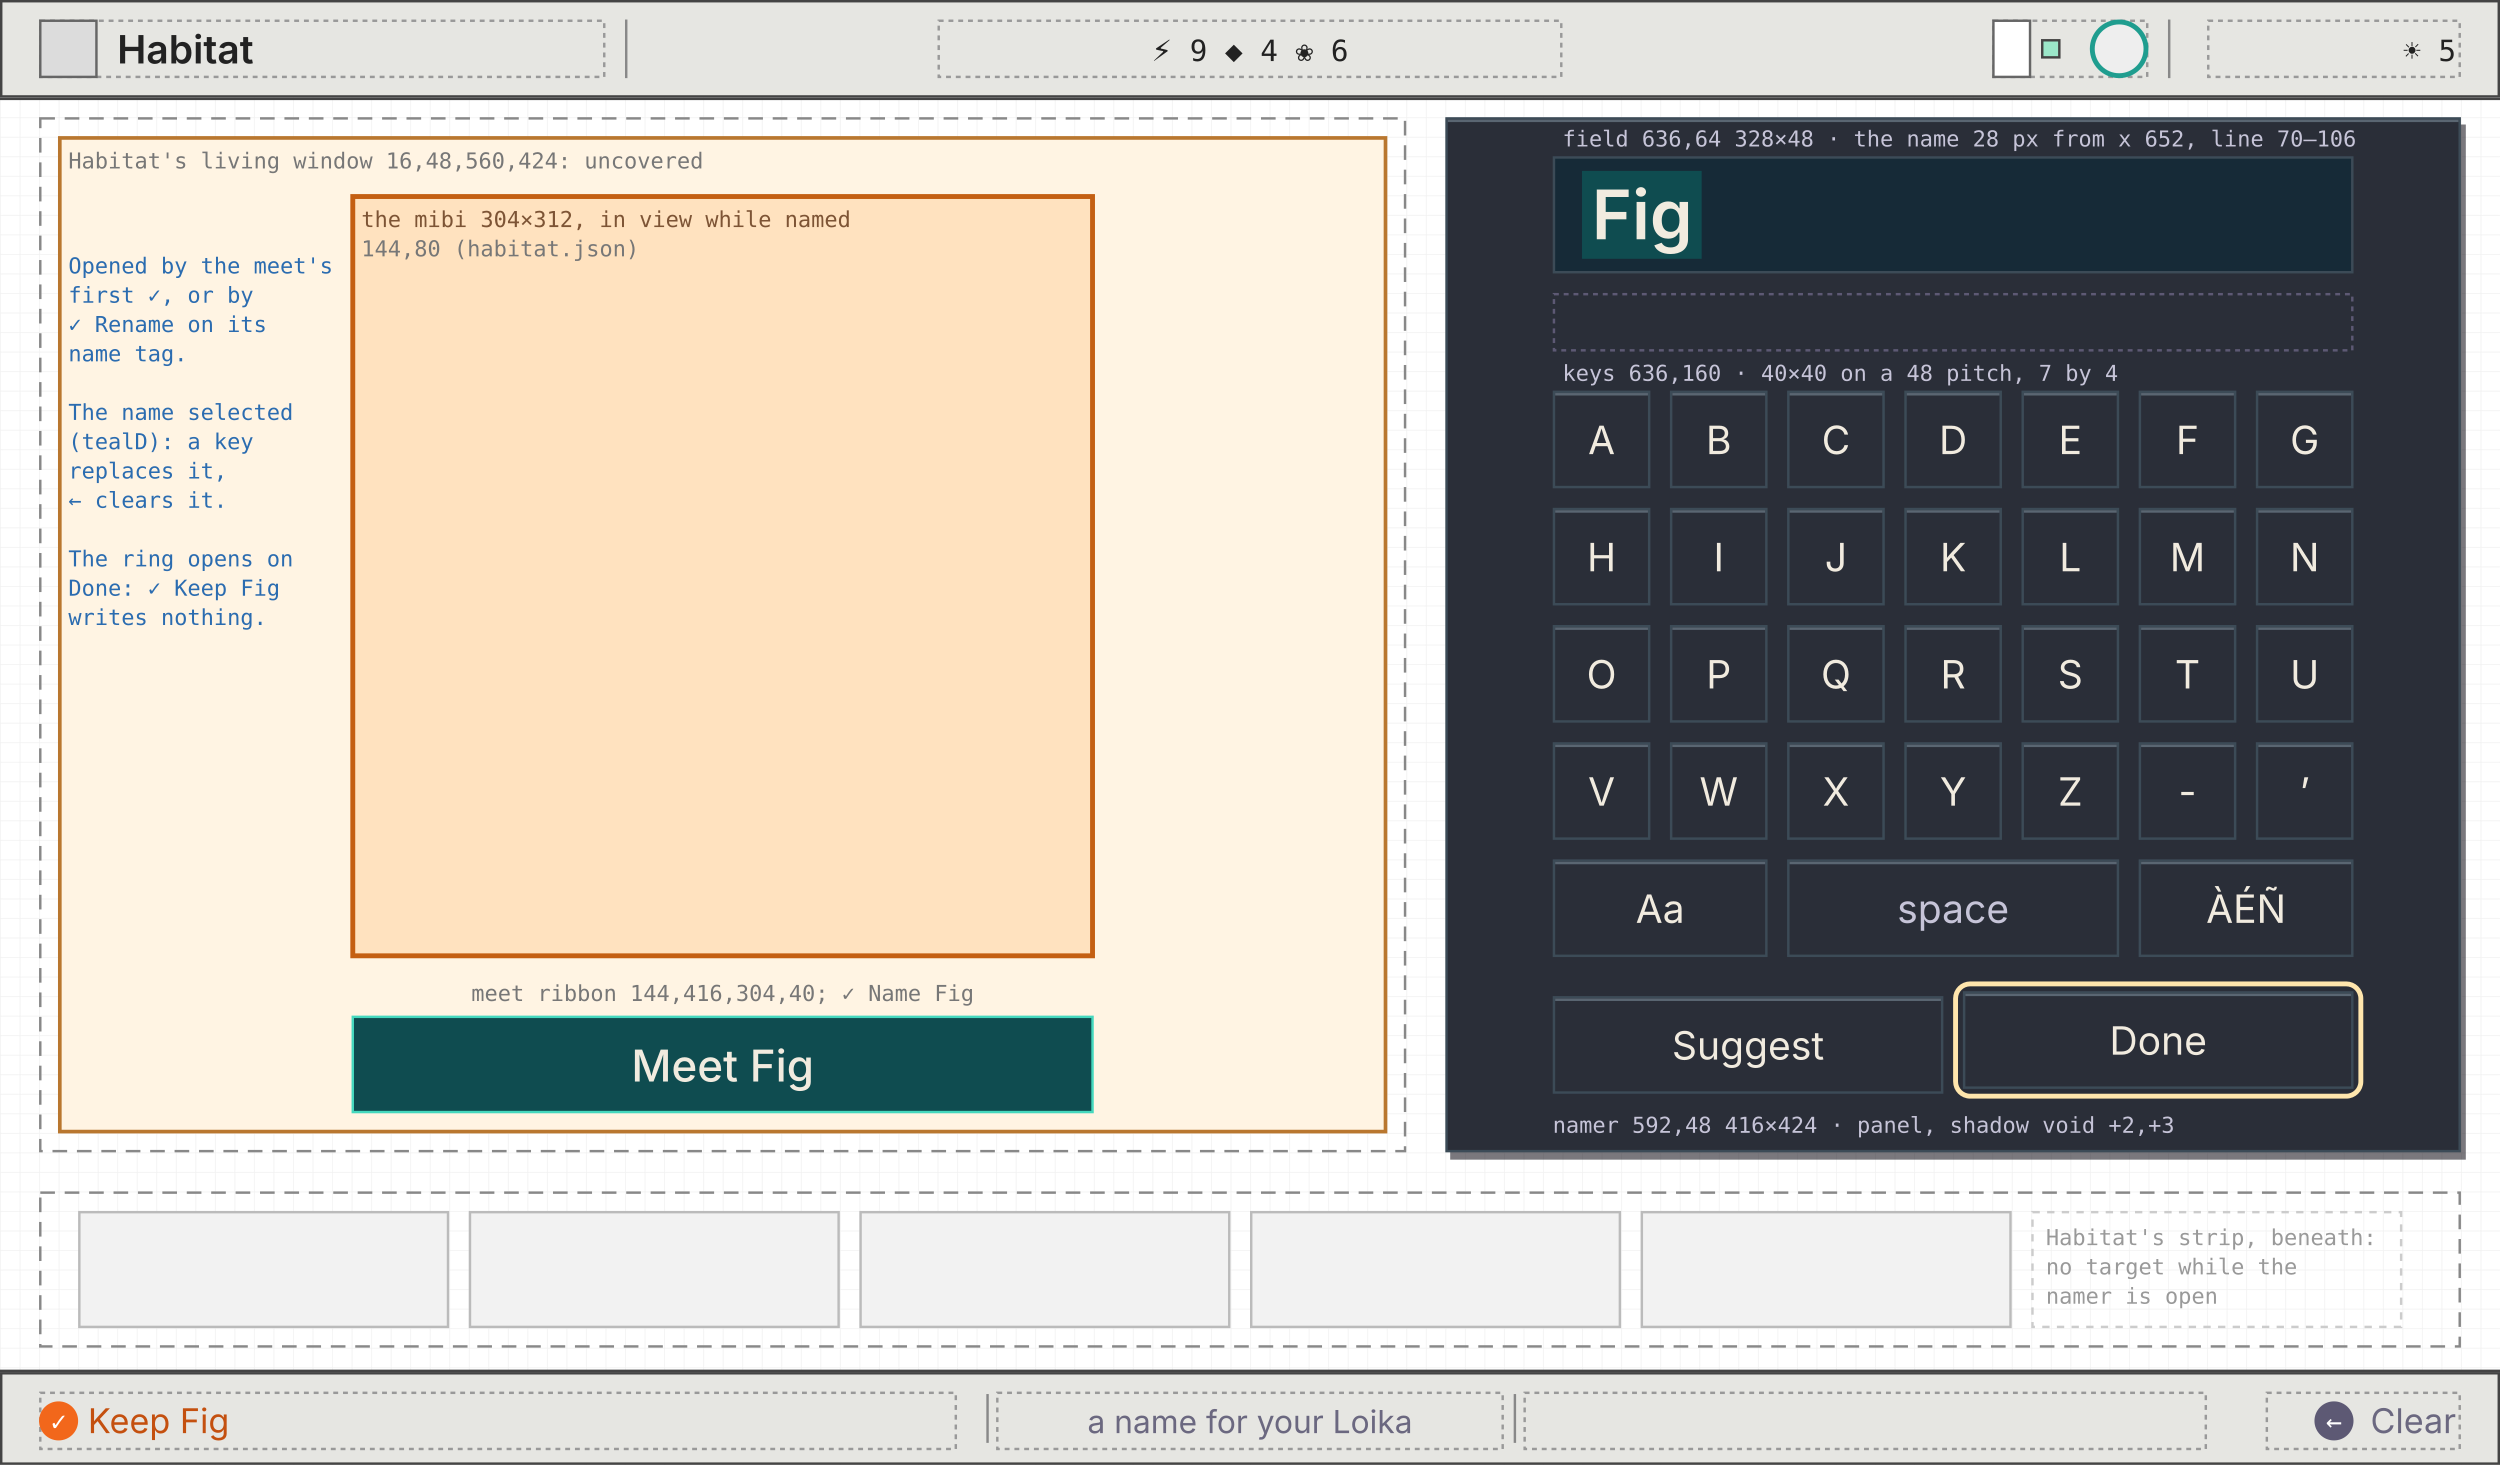
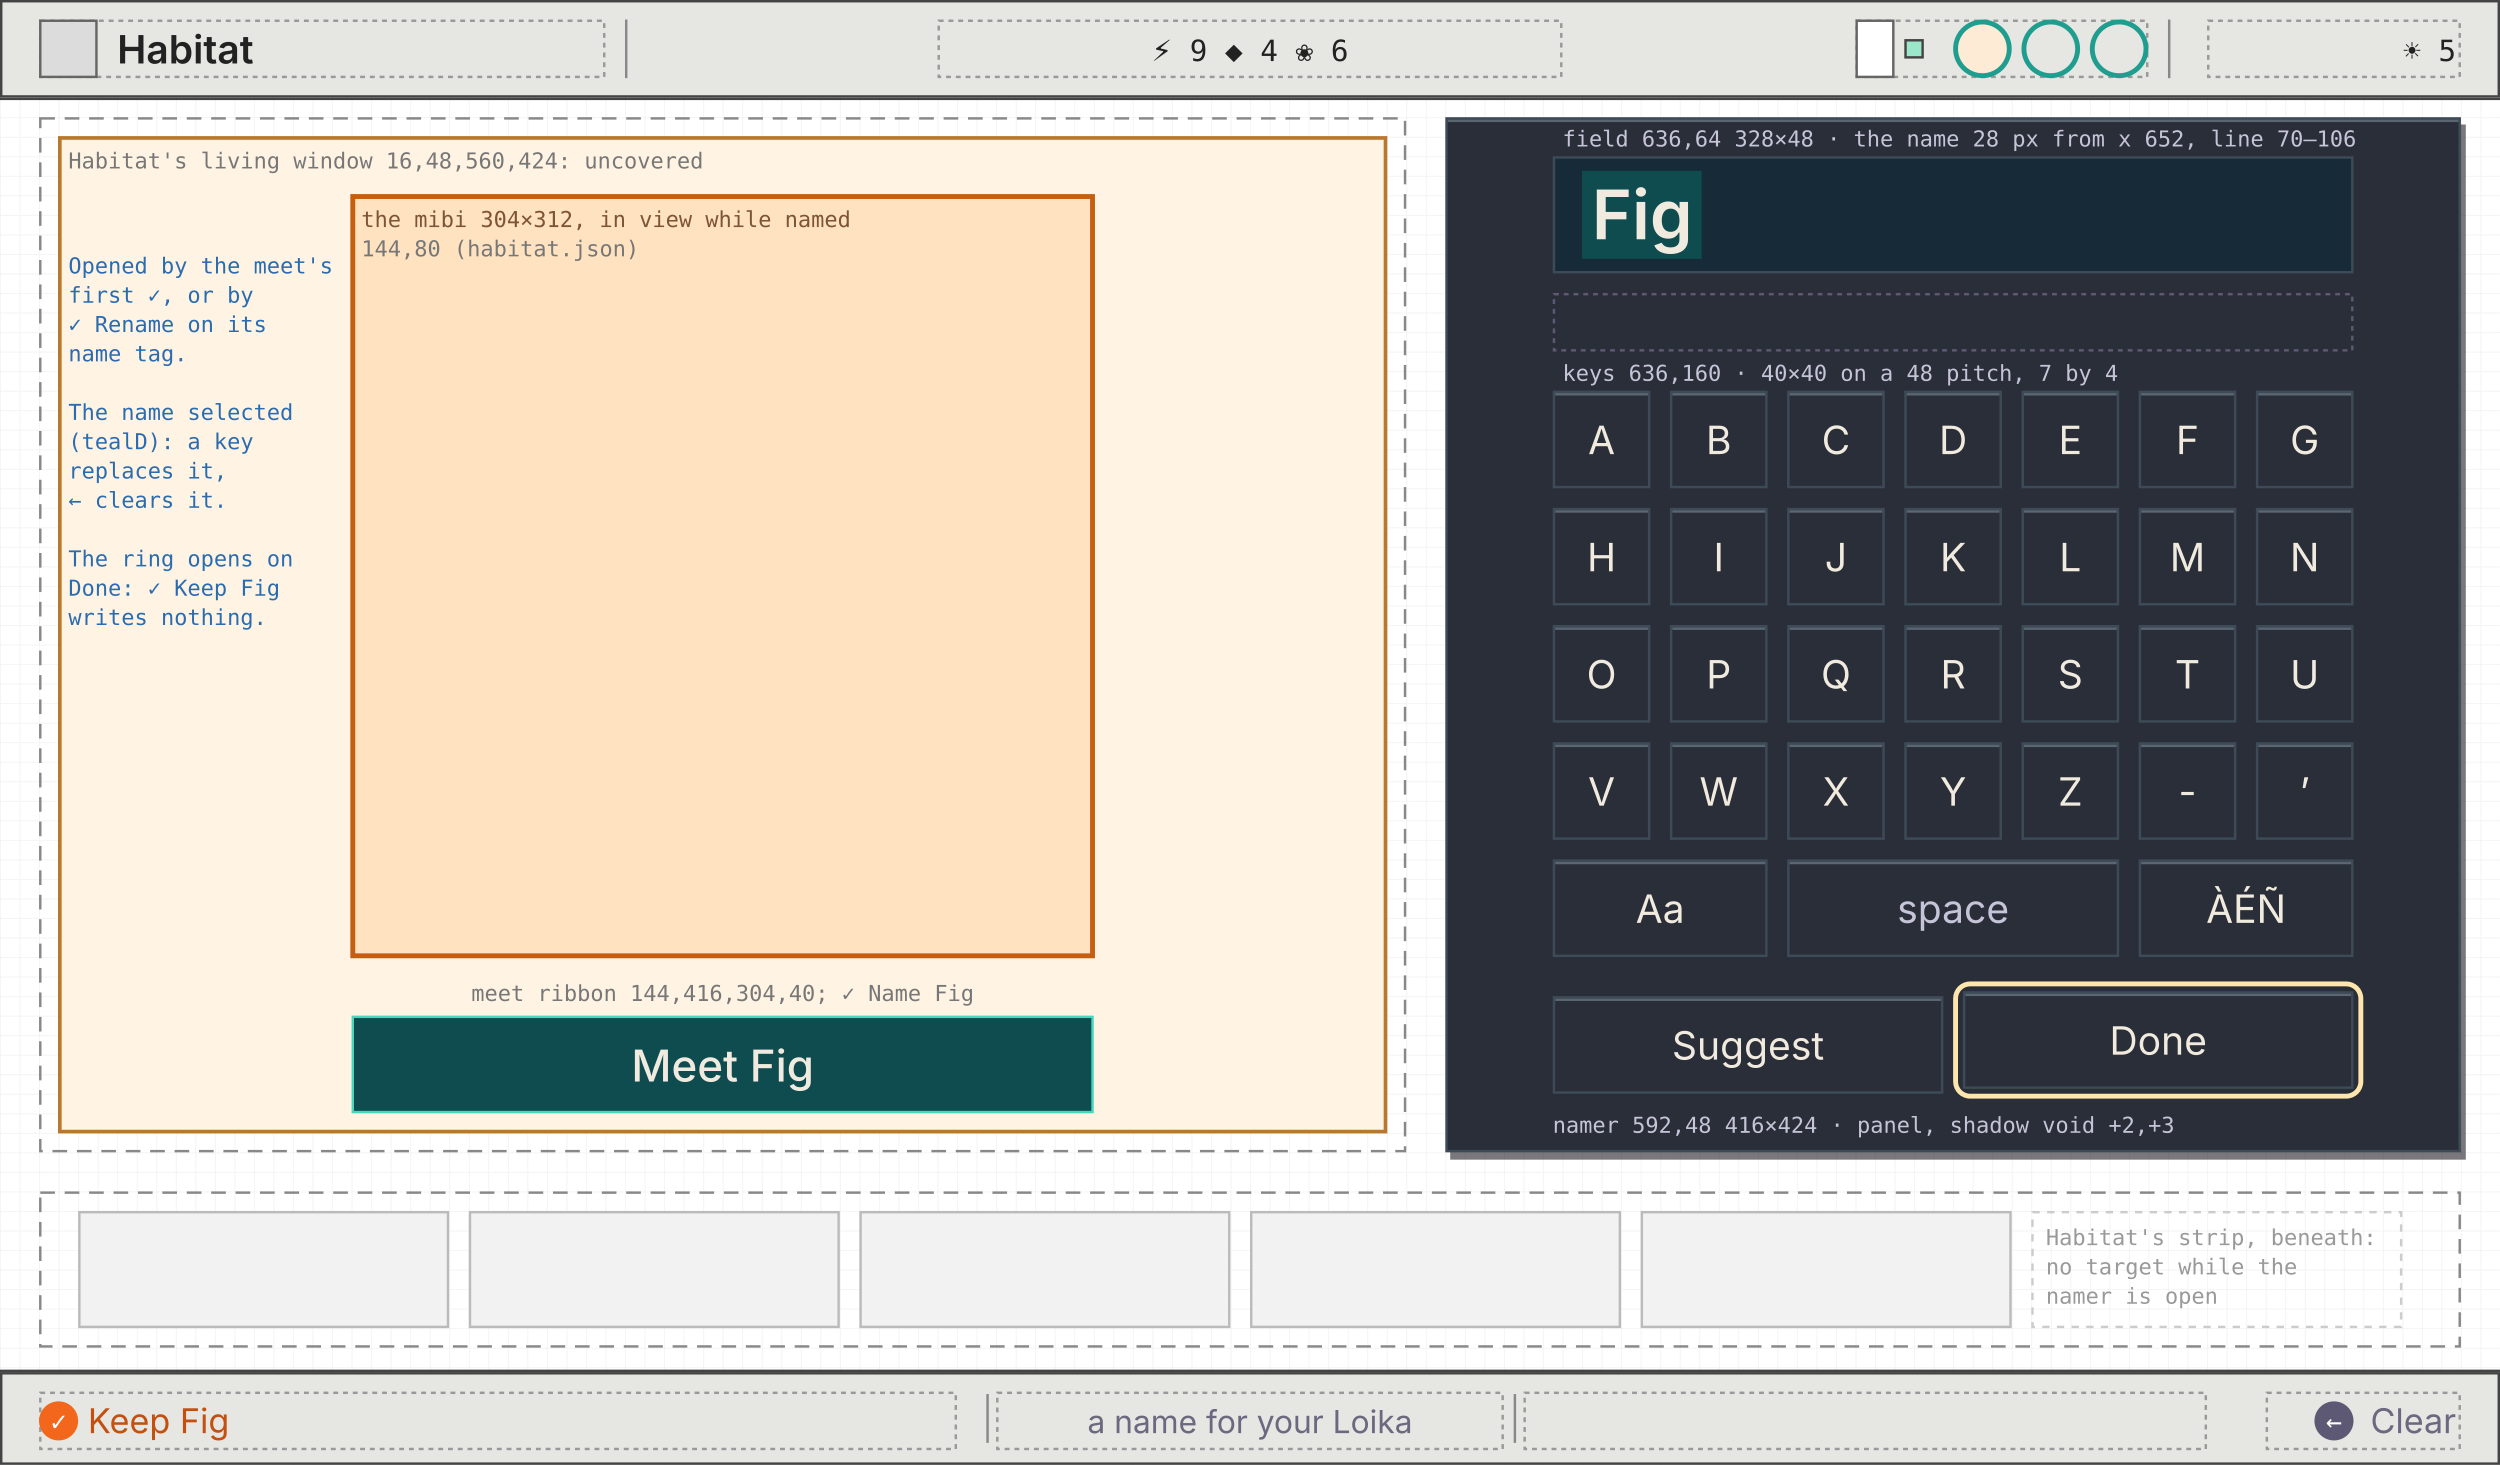
<svg xmlns="http://www.w3.org/2000/svg" viewBox="0 0 1024 600" width="1024" height="600" font-family="ui-monospace, Menlo, Consolas, monospace">
  <defs>
    <pattern id="g8" width="8" height="8" patternUnits="userSpaceOnUse">
      <path d="M8 0H0V8" fill="none" stroke="#efefef" stroke-width="0.5" />
    </pattern>
    <marker id="ah" viewBox="0 0 8 8" refX="7" refY="4" markerWidth="7" markerHeight="7" orient="auto">
      <path d="M0 0L8 4L0 8z" fill="#2b6cb0" />
    </marker>
    <marker id="ao" viewBox="0 0 8 8" refX="7" refY="4" markerWidth="7" markerHeight="7" orient="auto">
      <path d="M0 0L8 4L0 8z" fill="#c45f12" />
    </marker>
    <marker id="ag" viewBox="0 0 8 8" refX="7" refY="4" markerWidth="7" markerHeight="7" orient="auto">
      <path d="M0 0L8 4L0 8z" fill="#6b6880" />
    </marker>
  </defs>
  <rect width="1024" height="600" fill="#ffffff" />
  <rect width="1024" height="600" fill="url(#g8)" />
  <line x1="0" y1="40.5" x2="1024" y2="40.5" stroke="#444" stroke-width="1" />
  <rect x="0.5" y="0.5" width="1023" height="39" fill="#e6e6e2" stroke="#444" stroke-width="1" />
  <rect x="16.5" y="8.5" width="231" height="23" fill="none" stroke="#999" stroke-width="1" stroke-dasharray="2 2" />
  <rect x="16.5" y="8.5" width="23" height="23" fill="#dcdcdc" stroke="#666" stroke-width="1" />
  <text x="48" y="26" font-size="16" fill="#222" font-weight="600" font-family="Inter, 'Helvetica Neue', Arial, sans-serif">Habitat</text>
  <line x1="256.5" y1="8" x2="256.5" y2="32" stroke="#888" stroke-width="1" />
  <line x1="888.5" y1="8" x2="888.5" y2="32" stroke="#888" stroke-width="1" />
  <rect x="384.5" y="8.5" width="255" height="23" fill="none" stroke="#999" stroke-width="1" stroke-dasharray="2 2" />
  <text x="512" y="25" font-size="12" fill="#222" text-anchor="middle">⚡ 9   ◆ 4   ❀ 6</text>
-   <rect x="816.5" y="8.5" width="63" height="23" fill="none" stroke="#999" stroke-width="1" stroke-dasharray="2 2" />
-   <rect x="816.5" y="8.5" width="15" height="23" fill="#fff" stroke="#666" stroke-width="1" />
-   <rect x="836.5" y="16.5" width="7" height="7" fill="#9be7c9" stroke="#444" stroke-width="1" />
-   <circle cx="868" cy="20" r="11" fill="#eee" stroke="#1f9d8f" stroke-width="2" />
+   <rect x="760.5" y="8.5" width="119" height="23" fill="none" stroke="#999" stroke-width="1" stroke-dasharray="2 2" />
+   <rect x="760.5" y="8.5" width="15" height="23" fill="#fff" stroke="#666" stroke-width="1" />
+   <rect x="780.5" y="16.5" width="7" height="7" fill="#9be7c9" stroke="#444" stroke-width="1" />
+   <circle cx="812" cy="20" r="11" fill="#fdebd6" stroke="#1f9d8f" stroke-width="2" />
+   <circle cx="840" cy="20" r="11" fill="none" stroke="#1f9d8f" stroke-width="2" />
+   <circle cx="868" cy="20" r="11" fill="none" stroke="#1f9d8f" stroke-width="2" />
  <rect x="904.5" y="8.5" width="103" height="23" fill="none" stroke="#999" stroke-width="1" stroke-dasharray="2 2" />
  <text x="1006" y="25" font-size="12" fill="#222" text-anchor="end">☀ 5</text>
  <line x1="0" y1="561.5" x2="1024" y2="561.5" stroke="#444" stroke-width="1" />
  <rect x="0.5" y="562.5" width="1023" height="37" fill="#e6e6e2" stroke="#444" stroke-width="1" />
  <rect x="16.5" y="570.5" width="375" height="23" fill="none" stroke="#999" stroke-width="1" stroke-dasharray="2 2" />
  <rect x="408.5" y="570.5" width="207" height="23" fill="none" stroke="#999" stroke-width="1" stroke-dasharray="2 2" />
  <rect x="624.5" y="570.5" width="279" height="23" fill="none" stroke="#999" stroke-width="1" stroke-dasharray="2 2" />
  <rect x="928.5" y="570.5" width="79" height="23" fill="none" stroke="#999" stroke-width="1" stroke-dasharray="2 2" />
  <line x1="404.5" y1="571" x2="404.5" y2="591" stroke="#888" stroke-width="1" />
  <line x1="620.5" y1="571" x2="620.5" y2="591" stroke="#888" stroke-width="1" />
  <circle cx="24" cy="582" r="8" fill="#f2671b" />
  <text x="24" y="586" font-size="11" fill="#fff" text-anchor="middle">✓</text>
  <text x="36" y="587" font-size="14" fill="#c4500f" font-family="Inter, 'Helvetica Neue', Arial, sans-serif">Keep Fig</text>
  <text x="512" y="587" font-size="13" fill="#6b6880" text-anchor="middle" font-family="Inter, 'Helvetica Neue', Arial, sans-serif">a name for your Loika</text>
  <circle cx="956" cy="582" r="8" fill="#5d5974" />
  <text x="956" y="586" font-size="11" fill="#fff" text-anchor="middle">←</text>
  <text x="1006" y="587" font-size="14" fill="#6b6880" text-anchor="end" font-family="Inter, 'Helvetica Neue', Arial, sans-serif">Clear</text>
  <rect x="16.5" y="48.5" width="559" height="423" fill="none" stroke="#888" stroke-width="1" stroke-dasharray="6 4" />
  <rect x="24.5" y="56.5" width="543" height="407" fill="#fff4e3" stroke="#b9772f" stroke-width="1.5" />
  <rect x="144.5" y="80.5" width="303" height="311" fill="#ffe2bf" stroke="#c45f12" stroke-width="2" />
  <text x="148" y="93" font-size="9" fill="#7d5435">the mibi 304×312, in view while named</text>
  <text x="148" y="105" font-size="9" fill="#777">144,80 (habitat.json)</text>
  <text x="28" y="69" font-size="9" fill="#777">Habitat's living window 16,48,560,424: uncovered</text>
  <rect x="144.5" y="416.5" width="303" height="39" fill="#0f4c50" stroke="#45d8be" stroke-width="1" />
  <text x="296" y="443" font-size="18" fill="#f1ebdf" text-anchor="middle" font-family="Inter, 'Helvetica Neue', Arial, sans-serif" font-weight="500">Meet Fig</text>
  <text x="296" y="410" font-size="9" fill="#777" text-anchor="middle">meet ribbon 144,416,304,40; ✓ Name Fig</text>
  <rect x="16.5" y="488.5" width="991" height="63" fill="none" stroke="#888" stroke-width="1" stroke-dasharray="6 4" />
  <rect x="32.5" y="496.5" width="151" height="47" fill="#f2f2f2" stroke="#bbb" stroke-width="1" />
  <rect x="192.5" y="496.5" width="151" height="47" fill="#f2f2f2" stroke="#bbb" stroke-width="1" />
  <rect x="352.5" y="496.5" width="151" height="47" fill="#f2f2f2" stroke="#bbb" stroke-width="1" />
  <rect x="512.5" y="496.5" width="151" height="47" fill="#f2f2f2" stroke="#bbb" stroke-width="1" />
  <rect x="672.5" y="496.5" width="151" height="47" fill="#f2f2f2" stroke="#bbb" stroke-width="1" />
  <rect x="832.5" y="496.5" width="151" height="47" fill="none" stroke="#ccc" stroke-width="1" stroke-dasharray="3 3" />
  <text x="838" y="510" font-size="9" fill="#999">Habitat's strip, beneath:</text>
  <text x="838" y="522" font-size="9" fill="#999">no target while the</text>
  <text x="838" y="534" font-size="9" fill="#999">namer is open</text>
  <rect x="594" y="51" width="416" height="424" fill="#0c0a12" opacity="0.55" />
  <rect x="592.5" y="48.5" width="415" height="423" fill="#2a2e38" stroke="#3c4b57" stroke-width="1" />
  <line x1="593" y1="49.5" x2="1007" y2="49.5" stroke="#5a6672" stroke-width="1" />
  <text x="636" y="464" font-size="9" fill="#c6c4d8">namer 592,48 416×424 · panel, shadow void +2,+3</text>
  <rect x="636.5" y="64.5" width="327" height="47" fill="#162a37" stroke="#3c4b57" stroke-width="1" />
  <rect x="648" y="70" width="49" height="36" fill="#0f4c50" />
  <text x="652" y="98" font-size="28" fill="#f1ebdf" font-family="Inter, 'Helvetica Neue', Arial, sans-serif" font-weight="600">Fig</text>
  <rect x="636.5" y="120.5" width="327" height="23" fill="none" stroke="#5d5974" stroke-width="1" stroke-dasharray="2 2" />
  <rect x="636.5" y="160.5" width="327" height="183" fill="none" stroke="none" stroke-width="1" />
  <rect x="636.5" y="160.5" width="39" height="39" fill="#2a2e38" stroke="#3c4b57" stroke-width="1" />
  <line x1="637" y1="161.5" x2="675" y2="161.5" stroke="#5a6672" stroke-width="1" />
  <text x="656" y="186" font-size="16" fill="#f1ebdf" text-anchor="middle" font-family="Inter, 'Helvetica Neue', Arial, sans-serif">A</text>
  <rect x="684.5" y="160.5" width="39" height="39" fill="#2a2e38" stroke="#3c4b57" stroke-width="1" />
  <line x1="685" y1="161.5" x2="723" y2="161.5" stroke="#5a6672" stroke-width="1" />
  <text x="704" y="186" font-size="16" fill="#f1ebdf" text-anchor="middle" font-family="Inter, 'Helvetica Neue', Arial, sans-serif">B</text>
  <rect x="732.5" y="160.5" width="39" height="39" fill="#2a2e38" stroke="#3c4b57" stroke-width="1" />
  <line x1="733" y1="161.5" x2="771" y2="161.5" stroke="#5a6672" stroke-width="1" />
  <text x="752" y="186" font-size="16" fill="#f1ebdf" text-anchor="middle" font-family="Inter, 'Helvetica Neue', Arial, sans-serif">C</text>
  <rect x="780.5" y="160.5" width="39" height="39" fill="#2a2e38" stroke="#3c4b57" stroke-width="1" />
  <line x1="781" y1="161.5" x2="819" y2="161.5" stroke="#5a6672" stroke-width="1" />
  <text x="800" y="186" font-size="16" fill="#f1ebdf" text-anchor="middle" font-family="Inter, 'Helvetica Neue', Arial, sans-serif">D</text>
  <rect x="828.5" y="160.5" width="39" height="39" fill="#2a2e38" stroke="#3c4b57" stroke-width="1" />
  <line x1="829" y1="161.5" x2="867" y2="161.5" stroke="#5a6672" stroke-width="1" />
  <text x="848" y="186" font-size="16" fill="#f1ebdf" text-anchor="middle" font-family="Inter, 'Helvetica Neue', Arial, sans-serif">E</text>
  <rect x="876.5" y="160.5" width="39" height="39" fill="#2a2e38" stroke="#3c4b57" stroke-width="1" />
  <line x1="877" y1="161.5" x2="915" y2="161.5" stroke="#5a6672" stroke-width="1" />
  <text x="896" y="186" font-size="16" fill="#f1ebdf" text-anchor="middle" font-family="Inter, 'Helvetica Neue', Arial, sans-serif">F</text>
  <rect x="924.5" y="160.5" width="39" height="39" fill="#2a2e38" stroke="#3c4b57" stroke-width="1" />
  <line x1="925" y1="161.5" x2="963" y2="161.5" stroke="#5a6672" stroke-width="1" />
  <text x="944" y="186" font-size="16" fill="#f1ebdf" text-anchor="middle" font-family="Inter, 'Helvetica Neue', Arial, sans-serif">G</text>
  <rect x="636.5" y="208.5" width="39" height="39" fill="#2a2e38" stroke="#3c4b57" stroke-width="1" />
  <line x1="637" y1="209.5" x2="675" y2="209.5" stroke="#5a6672" stroke-width="1" />
  <text x="656" y="234" font-size="16" fill="#f1ebdf" text-anchor="middle" font-family="Inter, 'Helvetica Neue', Arial, sans-serif">H</text>
  <rect x="684.5" y="208.5" width="39" height="39" fill="#2a2e38" stroke="#3c4b57" stroke-width="1" />
  <line x1="685" y1="209.5" x2="723" y2="209.5" stroke="#5a6672" stroke-width="1" />
  <text x="704" y="234" font-size="16" fill="#f1ebdf" text-anchor="middle" font-family="Inter, 'Helvetica Neue', Arial, sans-serif">I</text>
  <rect x="732.5" y="208.5" width="39" height="39" fill="#2a2e38" stroke="#3c4b57" stroke-width="1" />
  <line x1="733" y1="209.5" x2="771" y2="209.5" stroke="#5a6672" stroke-width="1" />
  <text x="752" y="234" font-size="16" fill="#f1ebdf" text-anchor="middle" font-family="Inter, 'Helvetica Neue', Arial, sans-serif">J</text>
  <rect x="780.5" y="208.5" width="39" height="39" fill="#2a2e38" stroke="#3c4b57" stroke-width="1" />
  <line x1="781" y1="209.5" x2="819" y2="209.5" stroke="#5a6672" stroke-width="1" />
  <text x="800" y="234" font-size="16" fill="#f1ebdf" text-anchor="middle" font-family="Inter, 'Helvetica Neue', Arial, sans-serif">K</text>
  <rect x="828.5" y="208.5" width="39" height="39" fill="#2a2e38" stroke="#3c4b57" stroke-width="1" />
  <line x1="829" y1="209.5" x2="867" y2="209.5" stroke="#5a6672" stroke-width="1" />
  <text x="848" y="234" font-size="16" fill="#f1ebdf" text-anchor="middle" font-family="Inter, 'Helvetica Neue', Arial, sans-serif">L</text>
  <rect x="876.5" y="208.5" width="39" height="39" fill="#2a2e38" stroke="#3c4b57" stroke-width="1" />
  <line x1="877" y1="209.5" x2="915" y2="209.5" stroke="#5a6672" stroke-width="1" />
  <text x="896" y="234" font-size="16" fill="#f1ebdf" text-anchor="middle" font-family="Inter, 'Helvetica Neue', Arial, sans-serif">M</text>
  <rect x="924.5" y="208.5" width="39" height="39" fill="#2a2e38" stroke="#3c4b57" stroke-width="1" />
  <line x1="925" y1="209.5" x2="963" y2="209.5" stroke="#5a6672" stroke-width="1" />
  <text x="944" y="234" font-size="16" fill="#f1ebdf" text-anchor="middle" font-family="Inter, 'Helvetica Neue', Arial, sans-serif">N</text>
  <rect x="636.5" y="256.5" width="39" height="39" fill="#2a2e38" stroke="#3c4b57" stroke-width="1" />
  <line x1="637" y1="257.5" x2="675" y2="257.5" stroke="#5a6672" stroke-width="1" />
  <text x="656" y="282" font-size="16" fill="#f1ebdf" text-anchor="middle" font-family="Inter, 'Helvetica Neue', Arial, sans-serif">O</text>
  <rect x="684.5" y="256.5" width="39" height="39" fill="#2a2e38" stroke="#3c4b57" stroke-width="1" />
  <line x1="685" y1="257.5" x2="723" y2="257.5" stroke="#5a6672" stroke-width="1" />
  <text x="704" y="282" font-size="16" fill="#f1ebdf" text-anchor="middle" font-family="Inter, 'Helvetica Neue', Arial, sans-serif">P</text>
  <rect x="732.5" y="256.5" width="39" height="39" fill="#2a2e38" stroke="#3c4b57" stroke-width="1" />
  <line x1="733" y1="257.5" x2="771" y2="257.5" stroke="#5a6672" stroke-width="1" />
  <text x="752" y="282" font-size="16" fill="#f1ebdf" text-anchor="middle" font-family="Inter, 'Helvetica Neue', Arial, sans-serif">Q</text>
  <rect x="780.5" y="256.5" width="39" height="39" fill="#2a2e38" stroke="#3c4b57" stroke-width="1" />
  <line x1="781" y1="257.5" x2="819" y2="257.5" stroke="#5a6672" stroke-width="1" />
  <text x="800" y="282" font-size="16" fill="#f1ebdf" text-anchor="middle" font-family="Inter, 'Helvetica Neue', Arial, sans-serif">R</text>
  <rect x="828.5" y="256.5" width="39" height="39" fill="#2a2e38" stroke="#3c4b57" stroke-width="1" />
  <line x1="829" y1="257.5" x2="867" y2="257.5" stroke="#5a6672" stroke-width="1" />
  <text x="848" y="282" font-size="16" fill="#f1ebdf" text-anchor="middle" font-family="Inter, 'Helvetica Neue', Arial, sans-serif">S</text>
  <rect x="876.5" y="256.5" width="39" height="39" fill="#2a2e38" stroke="#3c4b57" stroke-width="1" />
  <line x1="877" y1="257.5" x2="915" y2="257.5" stroke="#5a6672" stroke-width="1" />
  <text x="896" y="282" font-size="16" fill="#f1ebdf" text-anchor="middle" font-family="Inter, 'Helvetica Neue', Arial, sans-serif">T</text>
  <rect x="924.5" y="256.5" width="39" height="39" fill="#2a2e38" stroke="#3c4b57" stroke-width="1" />
  <line x1="925" y1="257.5" x2="963" y2="257.5" stroke="#5a6672" stroke-width="1" />
  <text x="944" y="282" font-size="16" fill="#f1ebdf" text-anchor="middle" font-family="Inter, 'Helvetica Neue', Arial, sans-serif">U</text>
  <rect x="636.5" y="304.5" width="39" height="39" fill="#2a2e38" stroke="#3c4b57" stroke-width="1" />
  <line x1="637" y1="305.5" x2="675" y2="305.5" stroke="#5a6672" stroke-width="1" />
  <text x="656" y="330" font-size="16" fill="#f1ebdf" text-anchor="middle" font-family="Inter, 'Helvetica Neue', Arial, sans-serif">V</text>
  <rect x="684.5" y="304.5" width="39" height="39" fill="#2a2e38" stroke="#3c4b57" stroke-width="1" />
  <line x1="685" y1="305.5" x2="723" y2="305.5" stroke="#5a6672" stroke-width="1" />
  <text x="704" y="330" font-size="16" fill="#f1ebdf" text-anchor="middle" font-family="Inter, 'Helvetica Neue', Arial, sans-serif">W</text>
  <rect x="732.5" y="304.5" width="39" height="39" fill="#2a2e38" stroke="#3c4b57" stroke-width="1" />
  <line x1="733" y1="305.5" x2="771" y2="305.5" stroke="#5a6672" stroke-width="1" />
  <text x="752" y="330" font-size="16" fill="#f1ebdf" text-anchor="middle" font-family="Inter, 'Helvetica Neue', Arial, sans-serif">X</text>
  <rect x="780.5" y="304.5" width="39" height="39" fill="#2a2e38" stroke="#3c4b57" stroke-width="1" />
  <line x1="781" y1="305.5" x2="819" y2="305.5" stroke="#5a6672" stroke-width="1" />
  <text x="800" y="330" font-size="16" fill="#f1ebdf" text-anchor="middle" font-family="Inter, 'Helvetica Neue', Arial, sans-serif">Y</text>
  <rect x="828.5" y="304.5" width="39" height="39" fill="#2a2e38" stroke="#3c4b57" stroke-width="1" />
  <line x1="829" y1="305.5" x2="867" y2="305.5" stroke="#5a6672" stroke-width="1" />
  <text x="848" y="330" font-size="16" fill="#f1ebdf" text-anchor="middle" font-family="Inter, 'Helvetica Neue', Arial, sans-serif">Z</text>
  <rect x="876.5" y="304.5" width="39" height="39" fill="#2a2e38" stroke="#3c4b57" stroke-width="1" />
  <line x1="877" y1="305.5" x2="915" y2="305.5" stroke="#5a6672" stroke-width="1" />
  <text x="896" y="330" font-size="16" fill="#f1ebdf" text-anchor="middle" font-family="Inter, 'Helvetica Neue', Arial, sans-serif">-</text>
  <rect x="924.5" y="304.5" width="39" height="39" fill="#2a2e38" stroke="#3c4b57" stroke-width="1" />
  <line x1="925" y1="305.5" x2="963" y2="305.5" stroke="#5a6672" stroke-width="1" />
  <text x="944" y="330" font-size="16" fill="#f1ebdf" text-anchor="middle" font-family="Inter, 'Helvetica Neue', Arial, sans-serif">’</text>
  <rect x="636.5" y="352.5" width="87" height="39" fill="#2a2e38" stroke="#3c4b57" stroke-width="1" />
  <line x1="637" y1="353.5" x2="723" y2="353.5" stroke="#5a6672" stroke-width="1" />
  <text x="680" y="378" font-size="16" fill="#f1ebdf" text-anchor="middle" font-family="Inter, 'Helvetica Neue', Arial, sans-serif">Aa</text>
  <rect x="732.5" y="352.5" width="135" height="39" fill="#2a2e38" stroke="#3c4b57" stroke-width="1" />
  <line x1="733" y1="353.5" x2="867" y2="353.5" stroke="#5a6672" stroke-width="1" />
  <text x="800" y="378" font-size="16" fill="#c6c4d8" text-anchor="middle" font-family="Inter, 'Helvetica Neue', Arial, sans-serif">space</text>
  <rect x="876.5" y="352.5" width="87" height="39" fill="#2a2e38" stroke="#3c4b57" stroke-width="1" />
  <line x1="877" y1="353.5" x2="963" y2="353.5" stroke="#5a6672" stroke-width="1" />
  <text x="920" y="378" font-size="16" fill="#f1ebdf" text-anchor="middle" font-family="Inter, 'Helvetica Neue', Arial, sans-serif">ÀÉÑ</text>
  <rect x="636.5" y="408.5" width="159" height="39" fill="#2a2e38" stroke="#3c4b57" stroke-width="1" />
  <line x1="637" y1="409.5" x2="795" y2="409.5" stroke="#5a6672" stroke-width="1" />
  <text x="716" y="434" font-size="16" fill="#f1ebdf" text-anchor="middle" font-family="Inter, 'Helvetica Neue', Arial, sans-serif">Suggest</text>
  <rect x="804.5" y="406.5" width="159" height="39" fill="#2a2e38" stroke="#3c4b57" stroke-width="1" />
  <line x1="805" y1="407.5" x2="963" y2="407.5" stroke="#5a6672" stroke-width="1" />
  <text x="884" y="432" font-size="16" fill="#f1ebdf" text-anchor="middle" font-family="Inter, 'Helvetica Neue', Arial, sans-serif">Done</text>
  <rect x="801" y="403" width="166" height="46" rx="6" fill="none" stroke="#ffe6ad" stroke-width="2" />
  <text x="640" y="60" font-size="9" fill="#c6c4d8">field 636,64 328×48 · the name 28 px from x 652, line 70–106</text>
  <text x="640" y="156" font-size="9" fill="#c6c4d8">keys 636,160 · 40×40 on a 48 pitch, 7 by 4</text>
  <text x="28" y="112" font-size="9" fill="#2b6cb0">Opened by the meet's</text>
  <text x="28" y="124" font-size="9" fill="#2b6cb0">first ✓, or by</text>
  <text x="28" y="136" font-size="9" fill="#2b6cb0">✓ Rename on its</text>
  <text x="28" y="148" font-size="9" fill="#2b6cb0">name tag.</text>
  <text x="28" y="160" font-size="9" fill="#2b6cb0" />
  <text x="28" y="172" font-size="9" fill="#2b6cb0">The name selected</text>
  <text x="28" y="184" font-size="9" fill="#2b6cb0">(tealD): a key</text>
  <text x="28" y="196" font-size="9" fill="#2b6cb0">replaces it,</text>
  <text x="28" y="208" font-size="9" fill="#2b6cb0">← clears it.</text>
  <text x="28" y="220" font-size="9" fill="#2b6cb0" />
  <text x="28" y="232" font-size="9" fill="#2b6cb0">The ring opens on</text>
  <text x="28" y="244" font-size="9" fill="#2b6cb0">Done: ✓ Keep Fig</text>
  <text x="28" y="256" font-size="9" fill="#2b6cb0">writes nothing.</text>
</svg>
